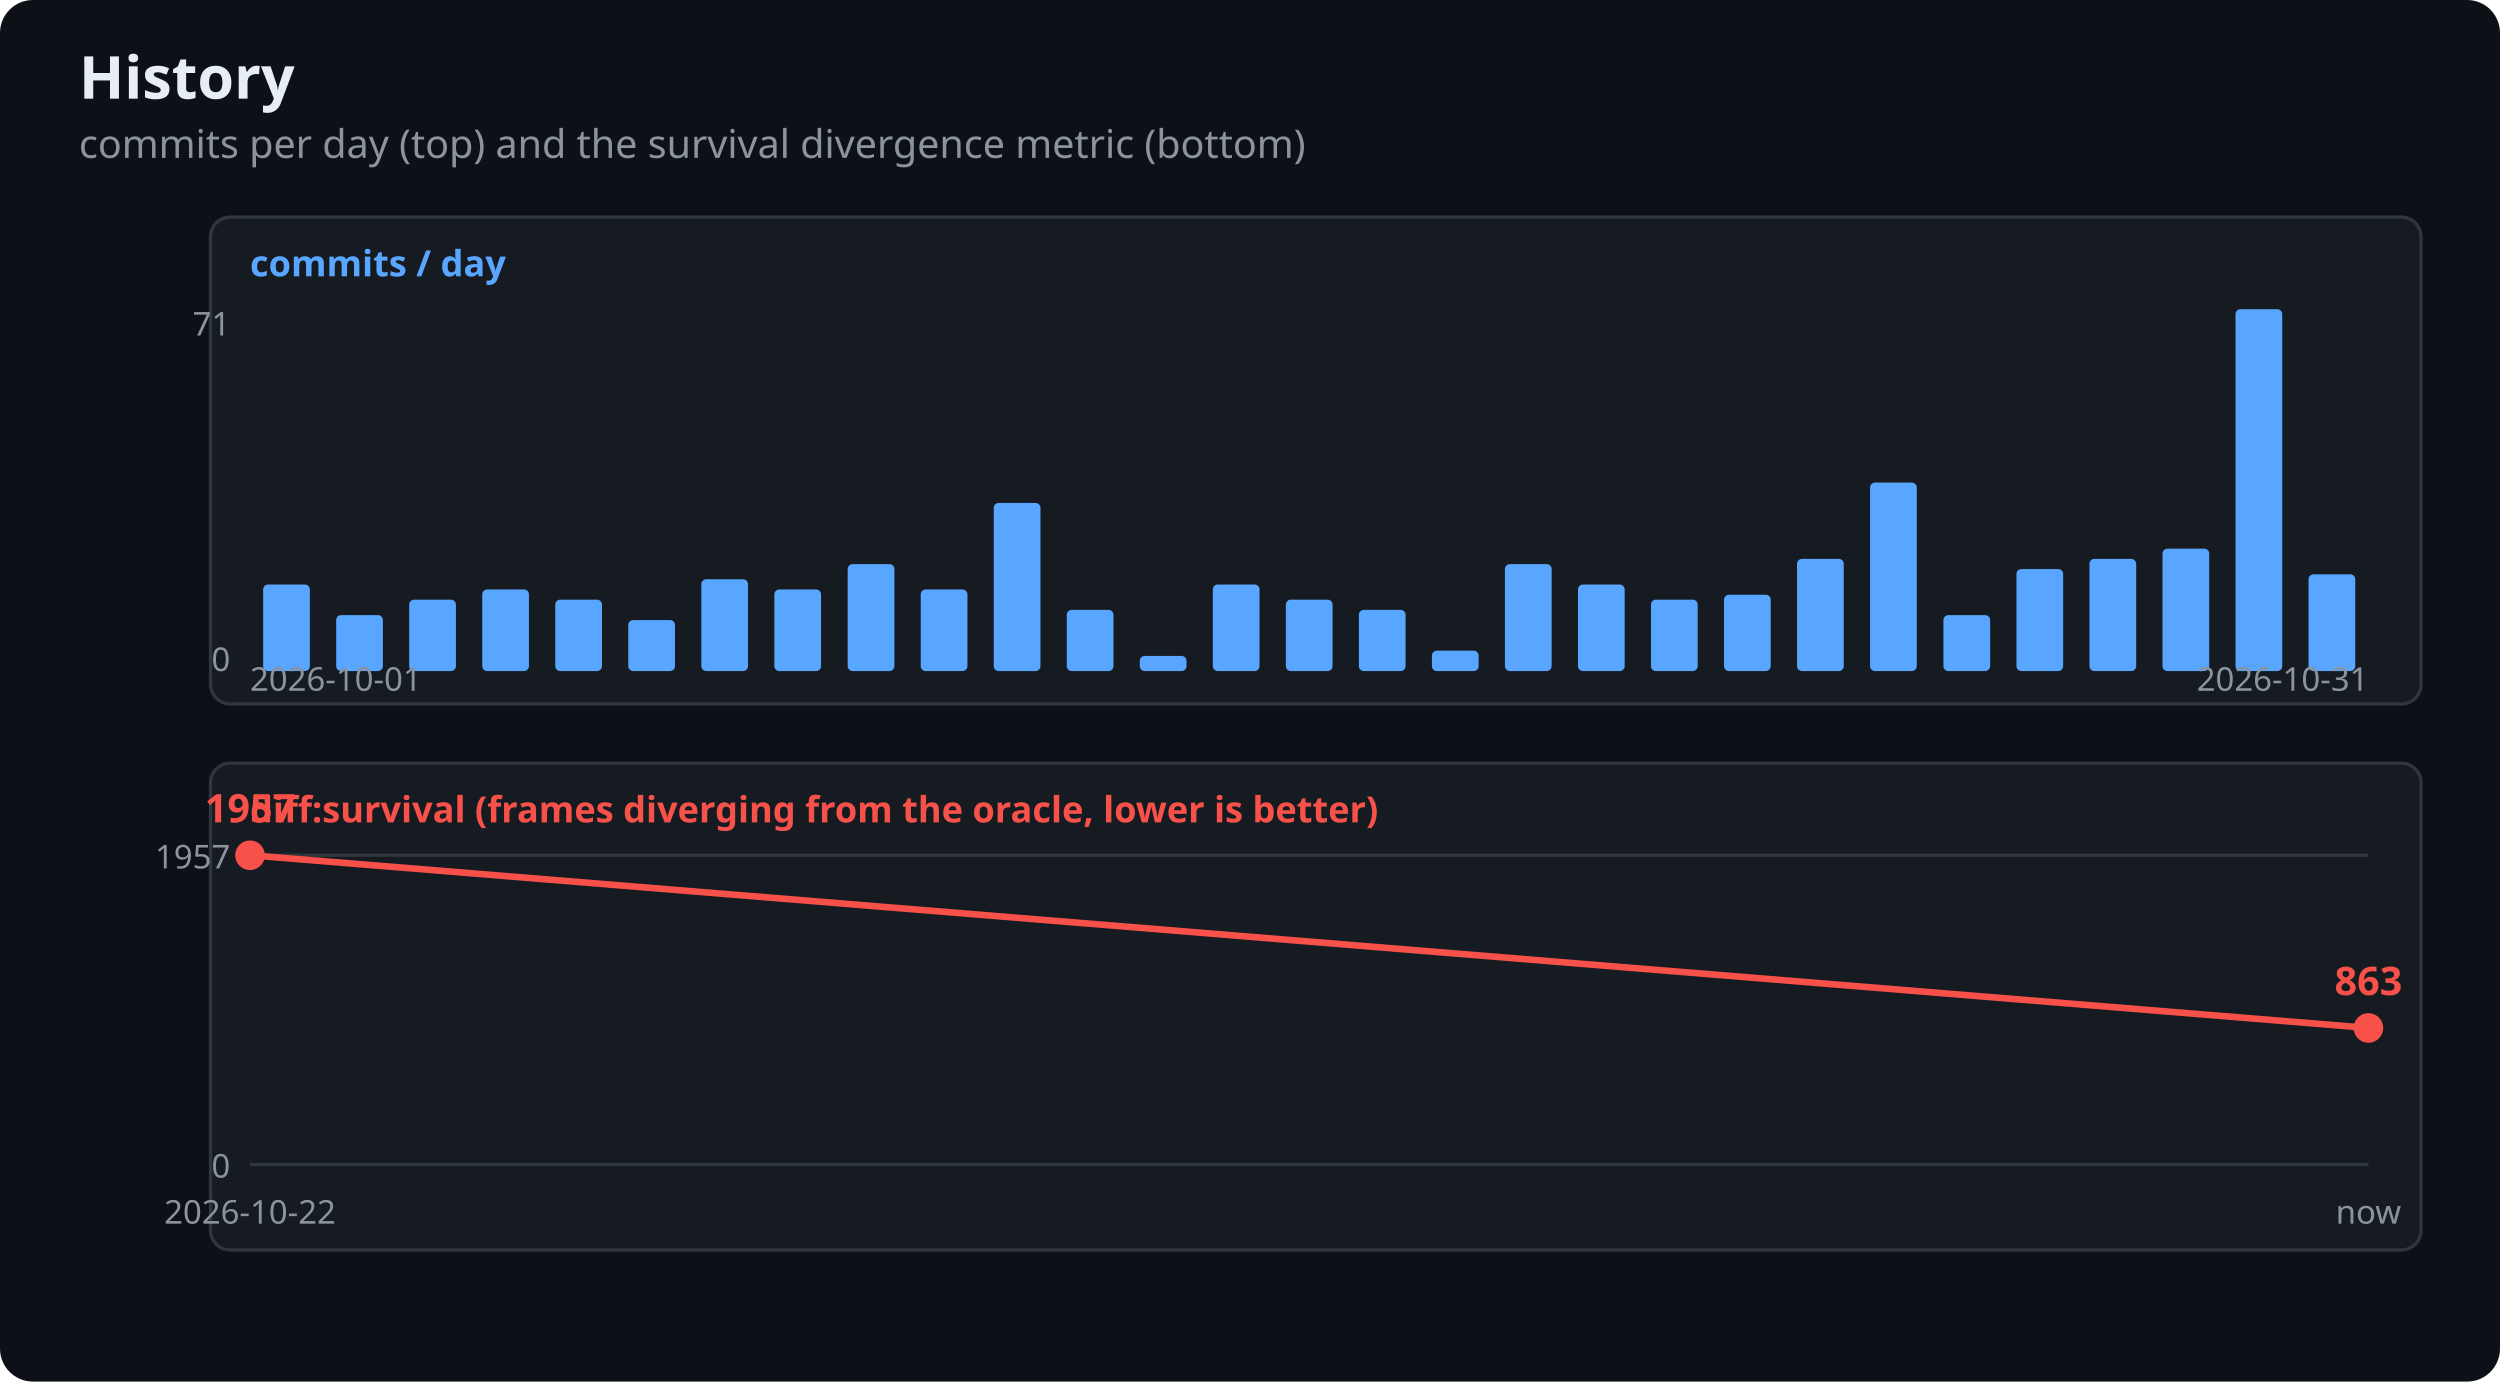
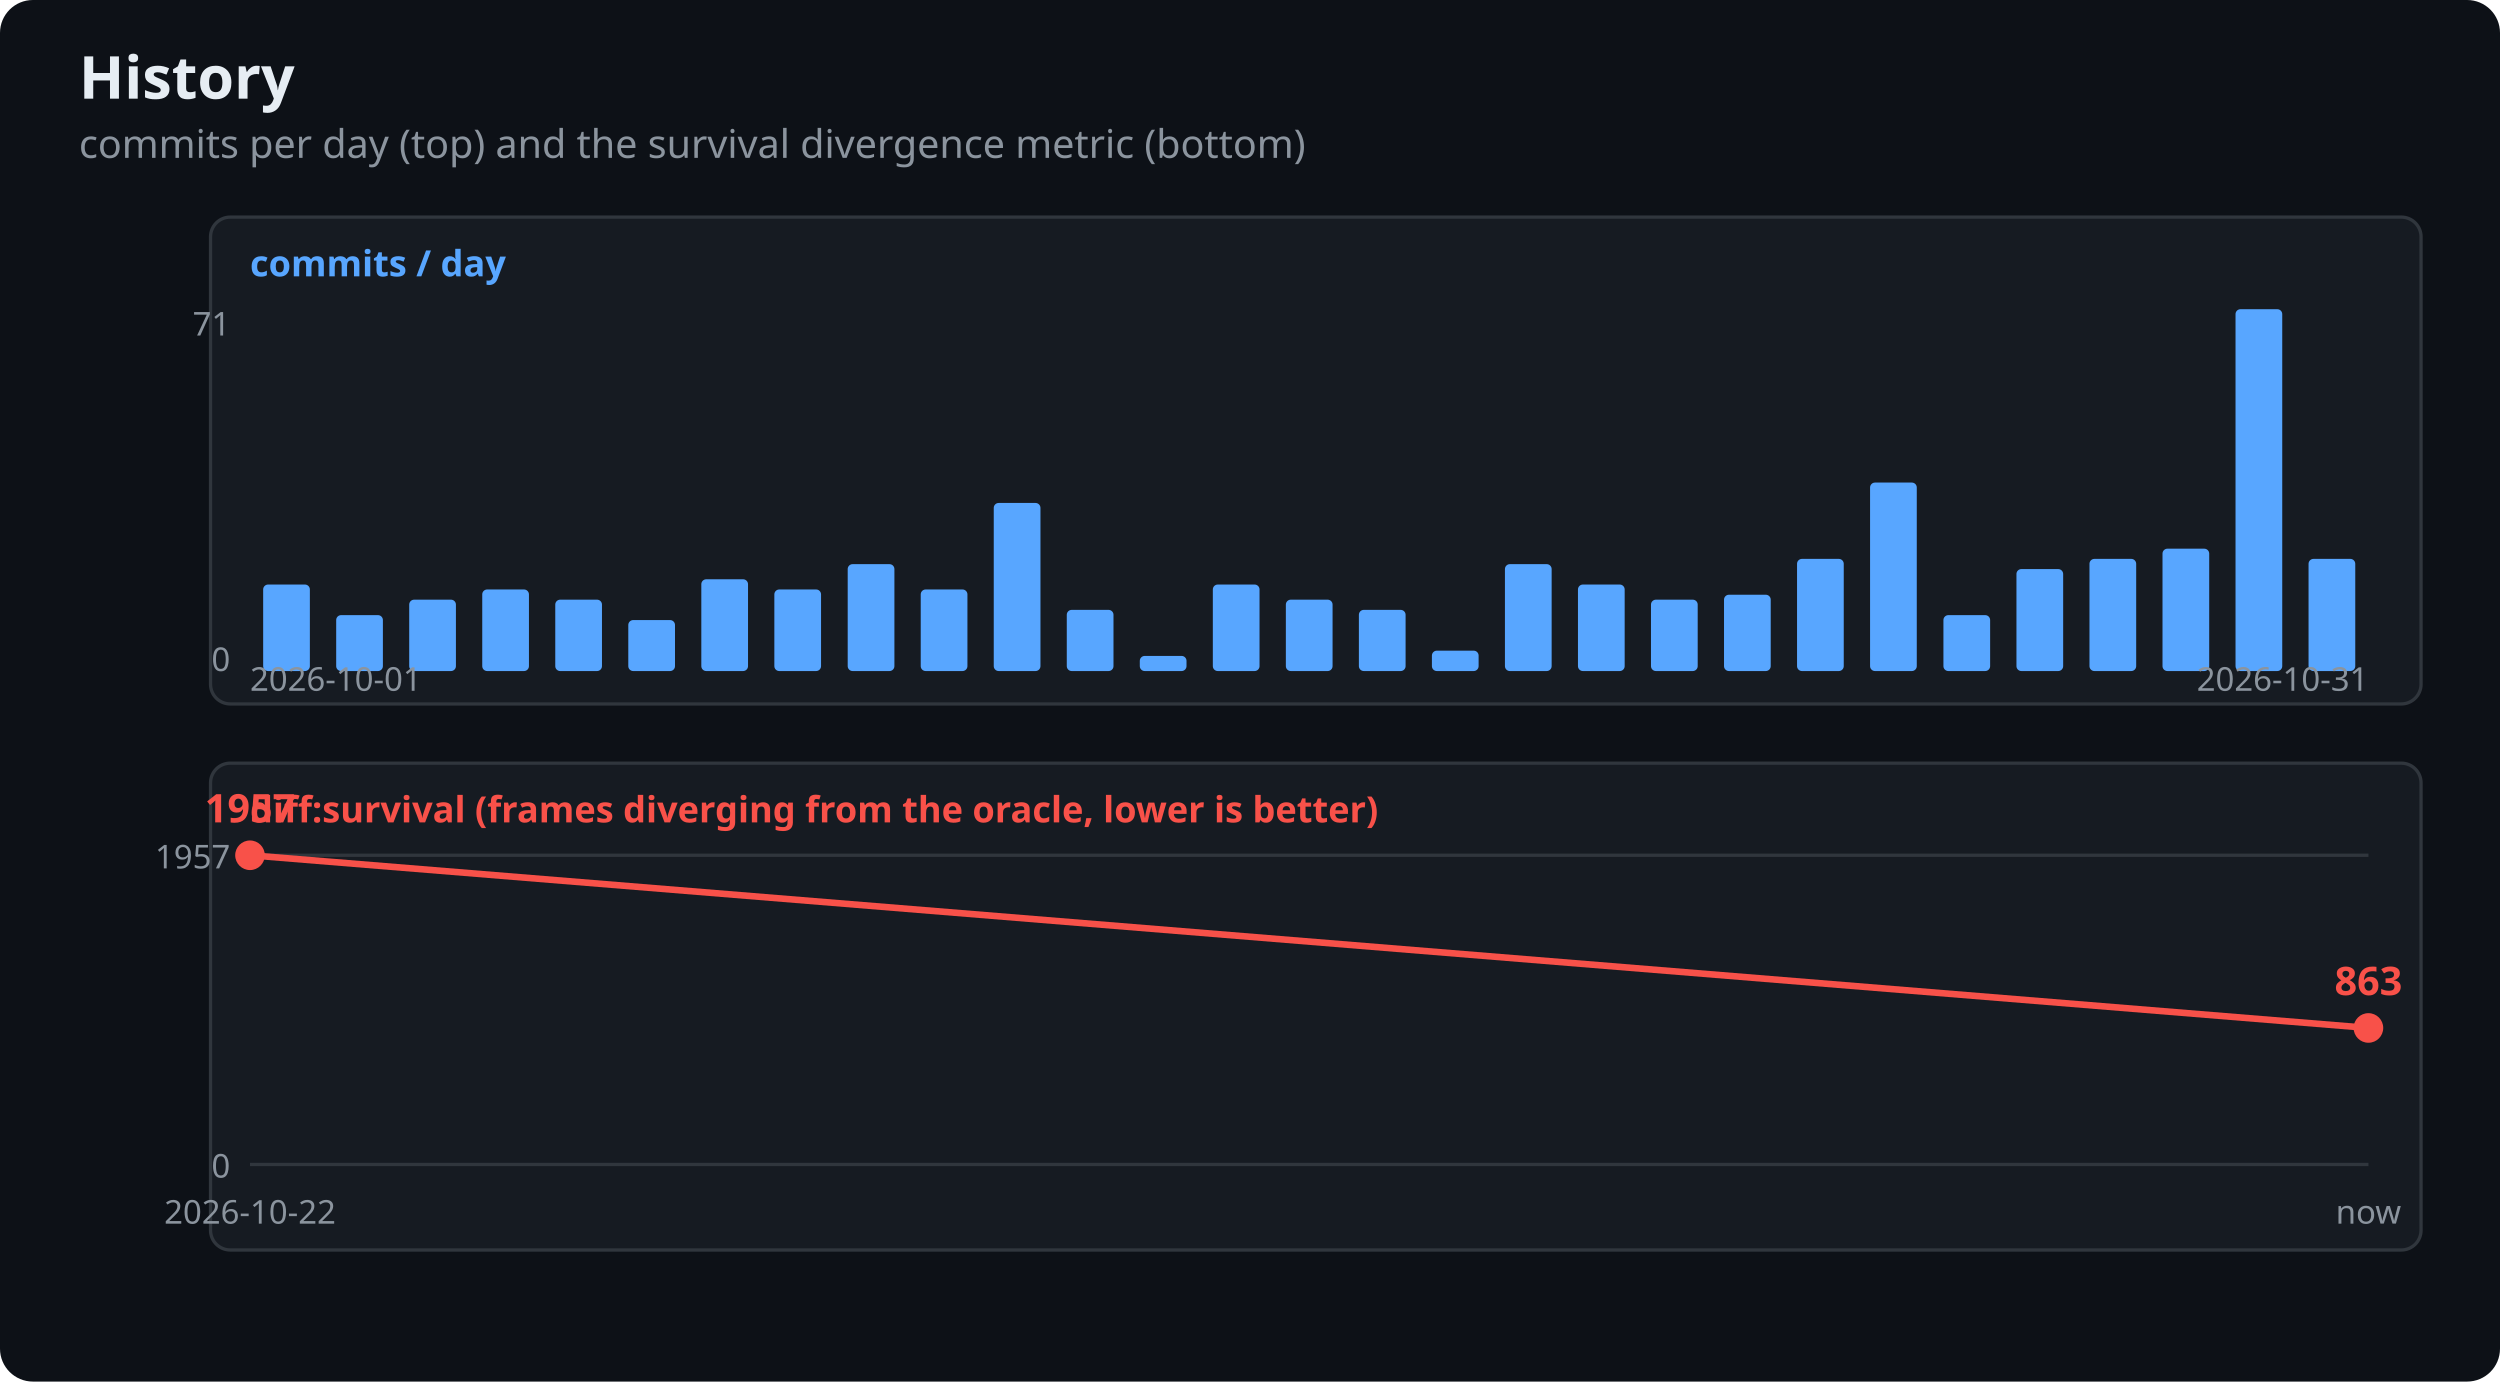
<svg xmlns="http://www.w3.org/2000/svg" width="760" height="420" viewBox="0 0 760 420" font-family="Segoe UI,Ubuntu,sans-serif">
  <rect width="760" height="420" rx="10" fill="#0d1117" />
  <text x="24" y="30" fill="#e6edf3" font-size="18" font-weight="600">History</text>
  <text x="24" y="48" fill="#8b949e" font-size="12">commits per day (top) and the survival divergence metric (bottom)</text>
  <rect x="64" y="66" width="672" height="148" fill="#161b22" stroke="#30363d" rx="6" />
  <text x="76" y="84" fill="#58a6ff" font-size="11" font-weight="600">commits / day</text>
  <rect x="80.0" y="177.7" width="14.2" height="26.3" fill="#58a6ff" rx="1.5" />
  <rect x="102.2" y="187.0" width="14.2" height="17.0" fill="#58a6ff" rx="1.5" />
  <rect x="124.4" y="182.3" width="14.2" height="21.7" fill="#58a6ff" rx="1.5" />
  <rect x="146.6" y="179.2" width="14.2" height="24.8" fill="#58a6ff" rx="1.5" />
  <rect x="168.8" y="182.3" width="14.2" height="21.7" fill="#58a6ff" rx="1.5" />
  <rect x="191.0" y="188.5" width="14.2" height="15.5" fill="#58a6ff" rx="1.5" />
  <rect x="213.2" y="176.1" width="14.2" height="27.9" fill="#58a6ff" rx="1.5" />
  <rect x="235.4" y="179.2" width="14.2" height="24.8" fill="#58a6ff" rx="1.5" />
  <rect x="257.7" y="171.5" width="14.2" height="32.5" fill="#58a6ff" rx="1.5" />
  <rect x="279.9" y="179.2" width="14.2" height="24.8" fill="#58a6ff" rx="1.5" />
  <rect x="302.1" y="152.9" width="14.2" height="51.1" fill="#58a6ff" rx="1.5" />
  <rect x="324.3" y="185.4" width="14.2" height="18.6" fill="#58a6ff" rx="1.5" />
  <rect x="346.5" y="199.4" width="14.2" height="4.6" fill="#58a6ff" rx="1.5" />
  <rect x="368.7" y="177.7" width="14.2" height="26.3" fill="#58a6ff" rx="1.5" />
  <rect x="390.9" y="182.3" width="14.2" height="21.7" fill="#58a6ff" rx="1.5" />
  <rect x="413.1" y="185.4" width="14.2" height="18.6" fill="#58a6ff" rx="1.5" />
  <rect x="435.3" y="197.8" width="14.2" height="6.2" fill="#58a6ff" rx="1.5" />
  <rect x="457.5" y="171.5" width="14.2" height="32.5" fill="#58a6ff" rx="1.5" />
  <rect x="479.7" y="177.7" width="14.2" height="26.3" fill="#58a6ff" rx="1.5" />
  <rect x="501.9" y="182.3" width="14.2" height="21.7" fill="#58a6ff" rx="1.5" />
  <rect x="524.1" y="180.8" width="14.2" height="23.2" fill="#58a6ff" rx="1.5" />
  <rect x="546.3" y="169.9" width="14.2" height="34.1" fill="#58a6ff" rx="1.5" />
  <rect x="568.5" y="146.7" width="14.2" height="57.3" fill="#58a6ff" rx="1.5" />
  <rect x="590.8" y="187.0" width="14.2" height="17.0" fill="#58a6ff" rx="1.5" />
  <rect x="613.0" y="173.0" width="14.2" height="31.0" fill="#58a6ff" rx="1.5" />
  <rect x="635.2" y="169.9" width="14.2" height="34.1" fill="#58a6ff" rx="1.5" />
  <rect x="657.4" y="166.8" width="14.2" height="37.2" fill="#58a6ff" rx="1.5" />
  <rect x="679.6" y="94.0" width="14.2" height="110.0" fill="#58a6ff" rx="1.5" />
-   <rect x="701.8" y="174.6" width="14.2" height="29.4" fill="#58a6ff" rx="1.5" />
+   <rect x="701.8" y="169.9" width="14.2" height="34.1" fill="#58a6ff" rx="1.5" />
  <text x="70" y="102" fill="#8b949e" font-size="10" text-anchor="end">71</text>
  <text x="70" y="204" fill="#8b949e" font-size="10" text-anchor="end">0</text>
  <text x="76" y="210" fill="#8b949e" font-size="10">2026-10-01</text>
  <text x="720" y="210" fill="#8b949e" font-size="10" text-anchor="end">2026-10-31</text>
  <rect x="64" y="232" width="672" height="148" fill="#161b22" stroke="#30363d" rx="6" />
  <text x="76" y="250" fill="#f85149" font-size="11" font-weight="600">diff:survival (frames diverging from the oracle, lower is better)</text>
  <line x1="76" y1="354.0" x2="720" y2="354.0" stroke="#30363d" stroke-width="1" />
  <text x="70" y="358.0" fill="#8b949e" font-size="10" text-anchor="end">0</text>
  <line x1="76" y1="260.0" x2="720" y2="260.0" stroke="#30363d" stroke-width="1" />
  <text x="70" y="264.0" fill="#8b949e" font-size="10" text-anchor="end">1957</text>
  <circle cx="76.0" cy="260.0" r="4.5" fill="#f85149" />
  <text x="76.0" y="250.0" fill="#f85149" font-size="12" font-weight="600" text-anchor="middle">1957</text>
  <text x="76.0" y="372" fill="#8b949e" font-size="10" text-anchor="middle">2026-10-22</text>
  <circle cx="720.0" cy="312.5" r="4.5" fill="#f85149" />
  <text x="720.0" y="302.5" fill="#f85149" font-size="12" font-weight="600" text-anchor="middle">863</text>
  <text x="720.0" y="372" fill="#8b949e" font-size="10" text-anchor="middle">now</text>
  <polyline points="76.0,260.0 720.0,312.5" fill="none" stroke="#f85149" stroke-width="2" />
</svg>
